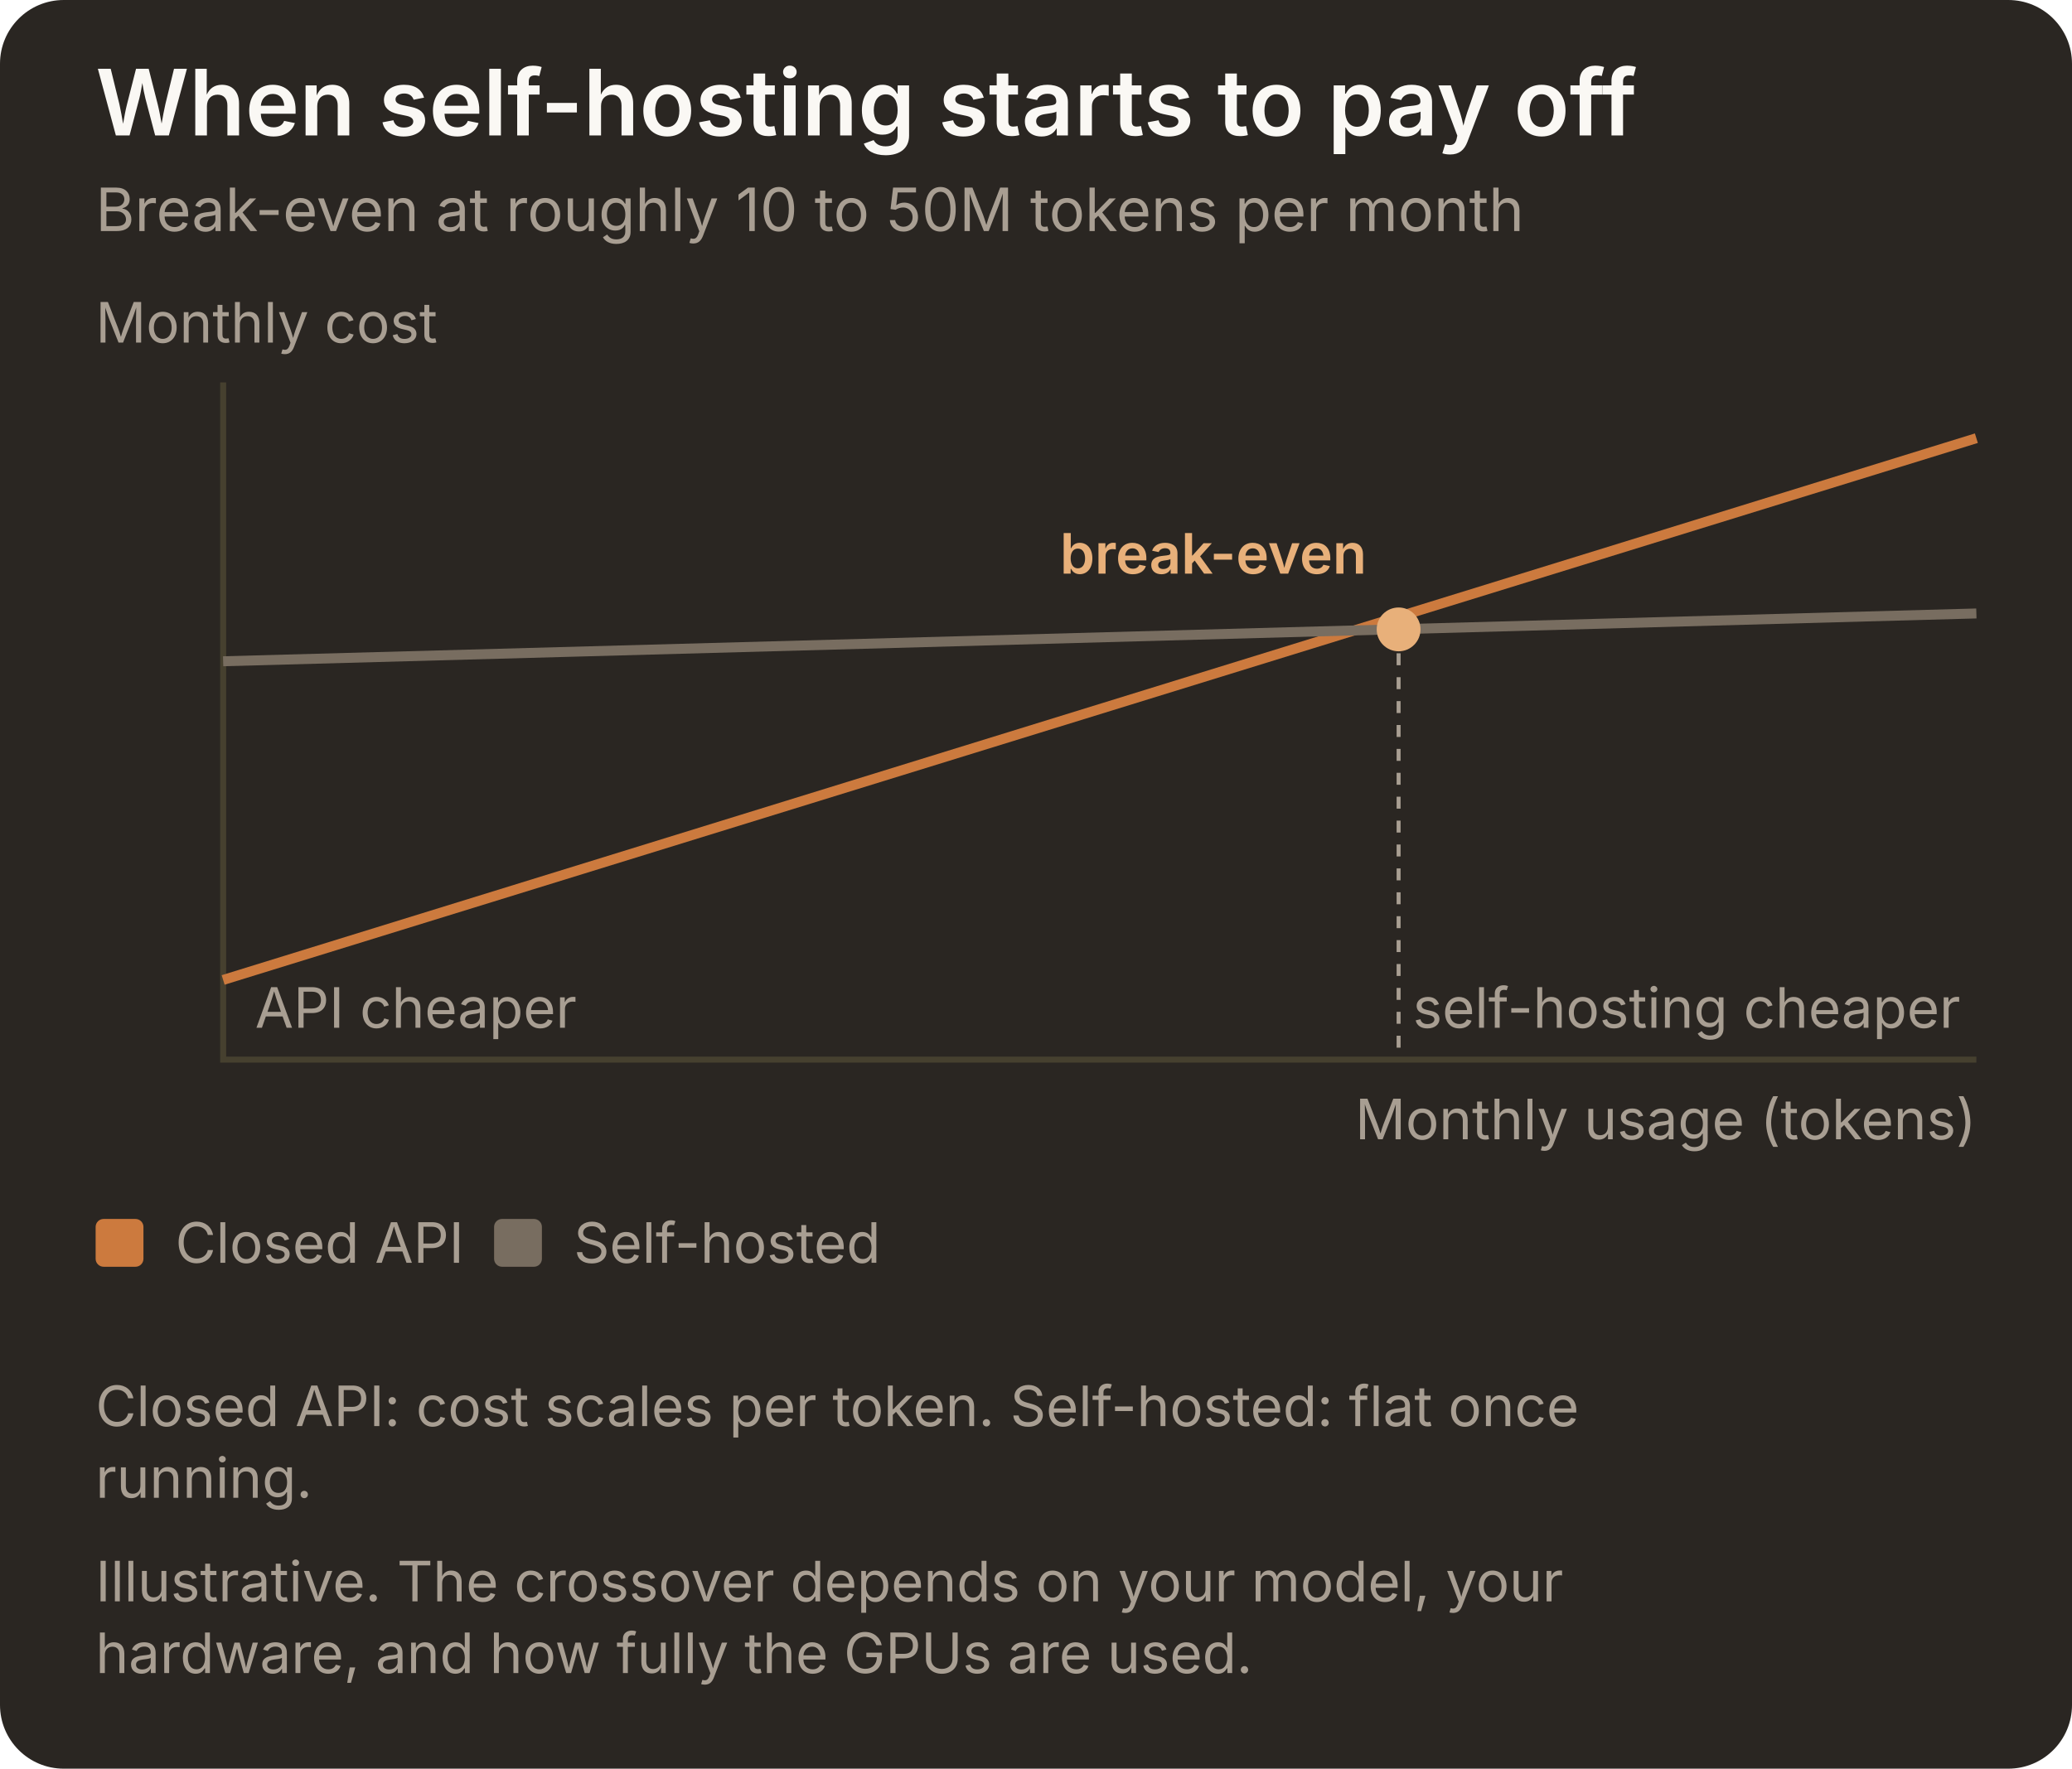
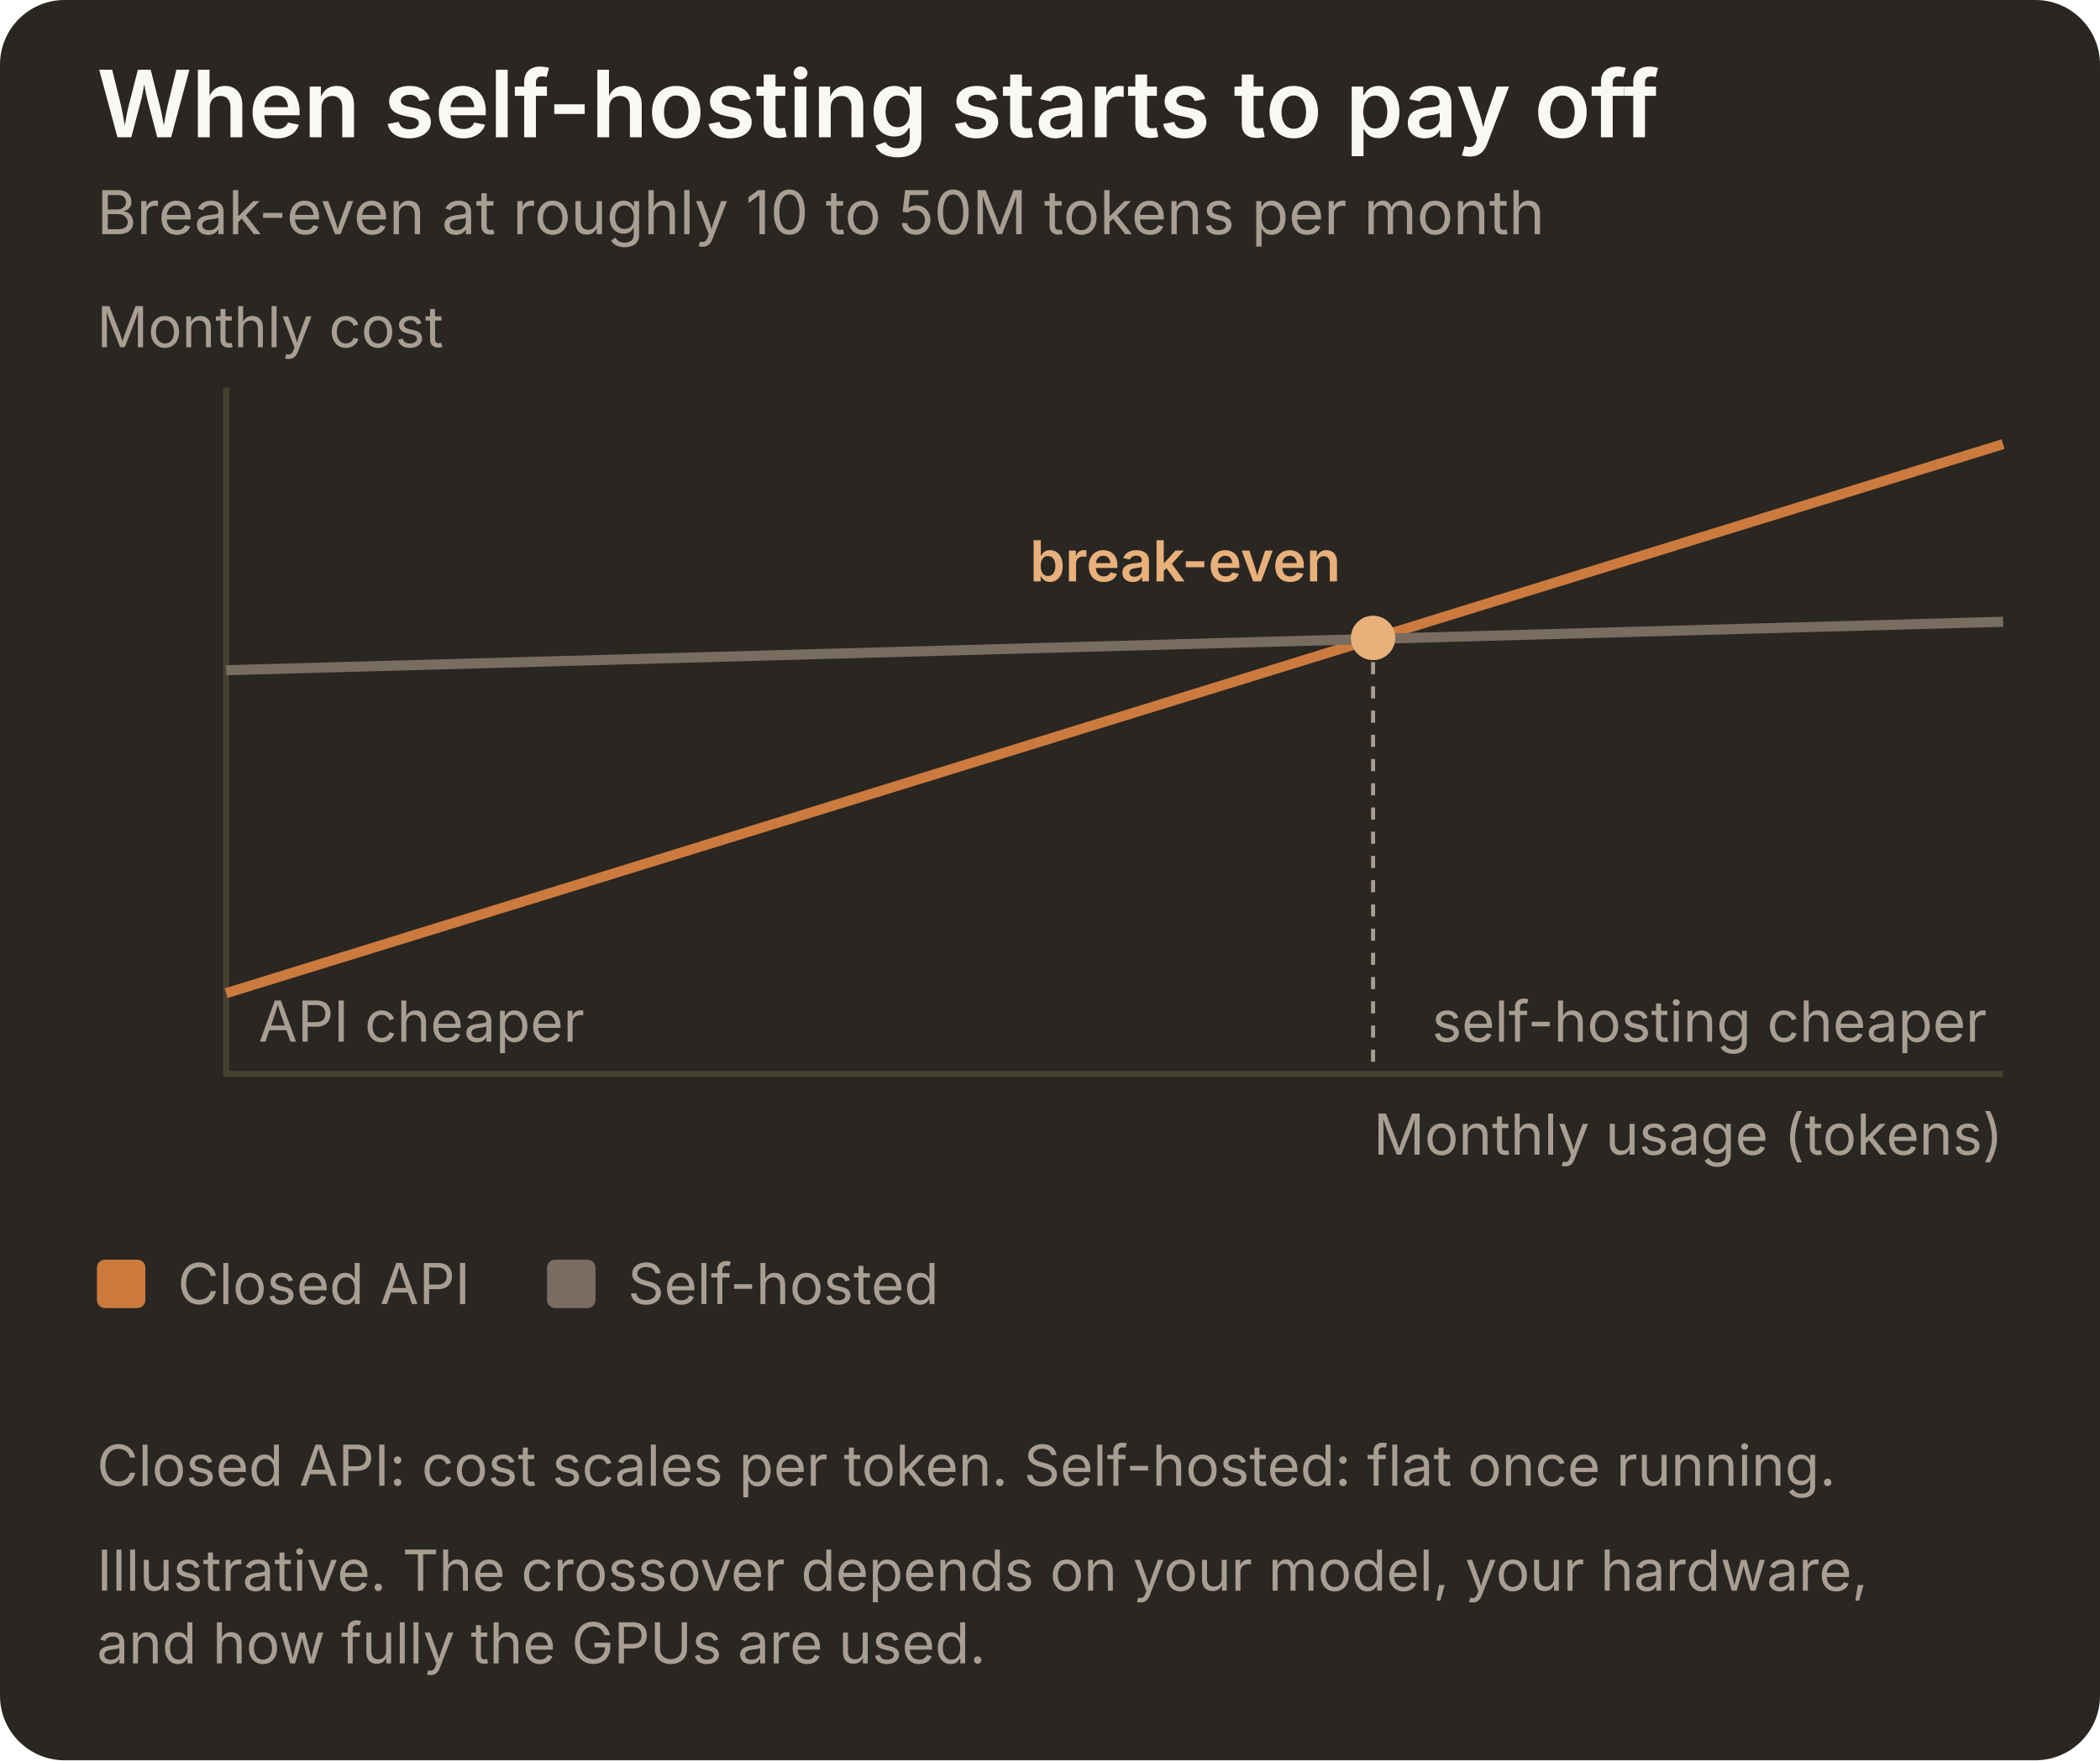
- <svg xmlns="http://www.w3.org/2000/svg" viewBox="0 0 520 444" role="img" aria-label="Line chart: closed-API cost scales per token with usage while self-hosted cost stays flat once running. The illustrative crossover sits at roughly 10 to 50 million tokens per month; below it the API is cheaper, above it self-hosting is.">
+ <svg xmlns="http://www.w3.org/2000/svg" viewBox="0 0 520 436" role="img" aria-label="Line chart: closed-API cost scales per token with usage while self-hosted cost stays flat once running. The illustrative crossover sits at roughly 10 to 50 million tokens per month; below it the API is cheaper, above it self-hosting is.">
  <defs>
    <marker id="ar" markerWidth="8" markerHeight="8" refX="6" refY="3" orient="auto">
      <path d="M0,0 L6,3 L0,6 Z" fill="#a89e92" />
    </marker>
  </defs>
-   <rect x="0" y="0" width="520" height="444" rx="16" fill="#2a2622" />
+   <rect x="0" y="0" width="520" height="436" rx="16" fill="#2a2622" />
  <text x="24" y="34" font-family="'Inter', system-ui, -apple-system, sans-serif" font-size="23" fill="#faf8f4" font-weight="600">When self-hosting starts to pay off</text>
  <text x="24" y="58" font-family="'Inter', system-ui, -apple-system, sans-serif" font-size="15" fill="#a89e92">Break-even at roughly 10 to 50M tokens per month</text>
  <text x="24" y="86" font-family="'Inter', system-ui, -apple-system, sans-serif" font-size="14" fill="#a89e92">Monthly cost</text>
  <path d="M56,96 L56,266 L496,266" stroke="#46402f" stroke-width="1.5" fill="none" />
  <path d="M56,246 L496,110" stroke="#cc7a3e" stroke-width="2.5" fill="none" />
  <path d="M56,166 L496,154" stroke="#786d60" stroke-width="2.5" fill="none" />
-   <path d="M351,158 L351,266" stroke="#a89e92" stroke-width="1" stroke-dasharray="3 3" />
-   <circle cx="351" cy="158" r="5.5" fill="#e8b07a" />
-   <text x="343" y="144" font-family="'Inter', system-ui, -apple-system, sans-serif" font-size="14" fill="#e8b07a" font-weight="600" text-anchor="end">break-even</text>
+   <path d="M340,158 L340,266" stroke="#a89e92" stroke-width="1" stroke-dasharray="3 3" />
+   <circle cx="340" cy="158" r="5.5" fill="#e8b07a" />
+   <text x="332" y="144" font-family="'Inter', system-ui, -apple-system, sans-serif" font-size="14" fill="#e8b07a" font-weight="600" text-anchor="end">break-even</text>
  <text x="64" y="258" font-family="'Inter', system-ui, -apple-system, sans-serif" font-size="14" fill="#a89e92">API cheaper</text>
  <text x="492" y="258" font-family="'Inter', system-ui, -apple-system, sans-serif" font-size="14" fill="#a89e92" text-anchor="end">self-hosting cheaper</text>
  <text x="496" y="286" font-family="'Inter', system-ui, -apple-system, sans-serif" font-size="14" fill="#a89e92" text-anchor="end">Monthly usage (tokens)</text>
-   <rect x="24" y="306" width="12" height="12" rx="2" fill="#cc7a3e" />
-   <text x="44" y="317" font-family="'Inter', system-ui, -apple-system, sans-serif" font-size="14" fill="#a89e92">Closed API</text>
-   <rect x="124.0" y="306" width="12" height="12" rx="2" fill="#786d60" />
-   <text x="144.0" y="317" font-family="'Inter', system-ui, -apple-system, sans-serif" font-size="14" fill="#a89e92">Self-hosted</text>
-   <text x="24" y="358" font-family="'Inter', system-ui, -apple-system, sans-serif" font-size="14" fill="#a89e92">Closed API: cost scales per token. Self-hosted: flat once</text>
-   <text x="24" y="376" font-family="'Inter', system-ui, -apple-system, sans-serif" font-size="14" fill="#a89e92">running.</text>
-   <text x="24" y="402" font-family="'Inter', system-ui, -apple-system, sans-serif" font-size="14" fill="#a89e92">Illustrative. The crossover depends on your model, your</text>
-   <text x="24" y="420" font-family="'Inter', system-ui, -apple-system, sans-serif" font-size="14" fill="#a89e92">hardware, and how fully the GPUs are used.</text>
+   <rect x="24" y="312" width="12" height="12" rx="2" fill="#cc7a3e" />
+   <text x="44" y="323" font-family="'Inter', system-ui, -apple-system, sans-serif" font-size="14" fill="#a89e92">Closed API</text>
+   <rect x="135.46" y="312" width="12" height="12" rx="2" fill="#786d60" />
+   <text x="155.46" y="323" font-family="'Inter', system-ui, -apple-system, sans-serif" font-size="14" fill="#a89e92">Self-hosted</text>
+   <text x="24" y="368" font-family="'Inter', system-ui, -apple-system, sans-serif" font-size="14" fill="#a89e92">Closed API: cost scales per token. Self-hosted: flat once running.</text>
+   <text x="24" y="394" font-family="'Inter', system-ui, -apple-system, sans-serif" font-size="14" fill="#a89e92">Illustrative. The crossover depends on your model, your hardware,</text>
+   <text x="24" y="412" font-family="'Inter', system-ui, -apple-system, sans-serif" font-size="14" fill="#a89e92">and how fully the GPUs are used.</text>
</svg>
